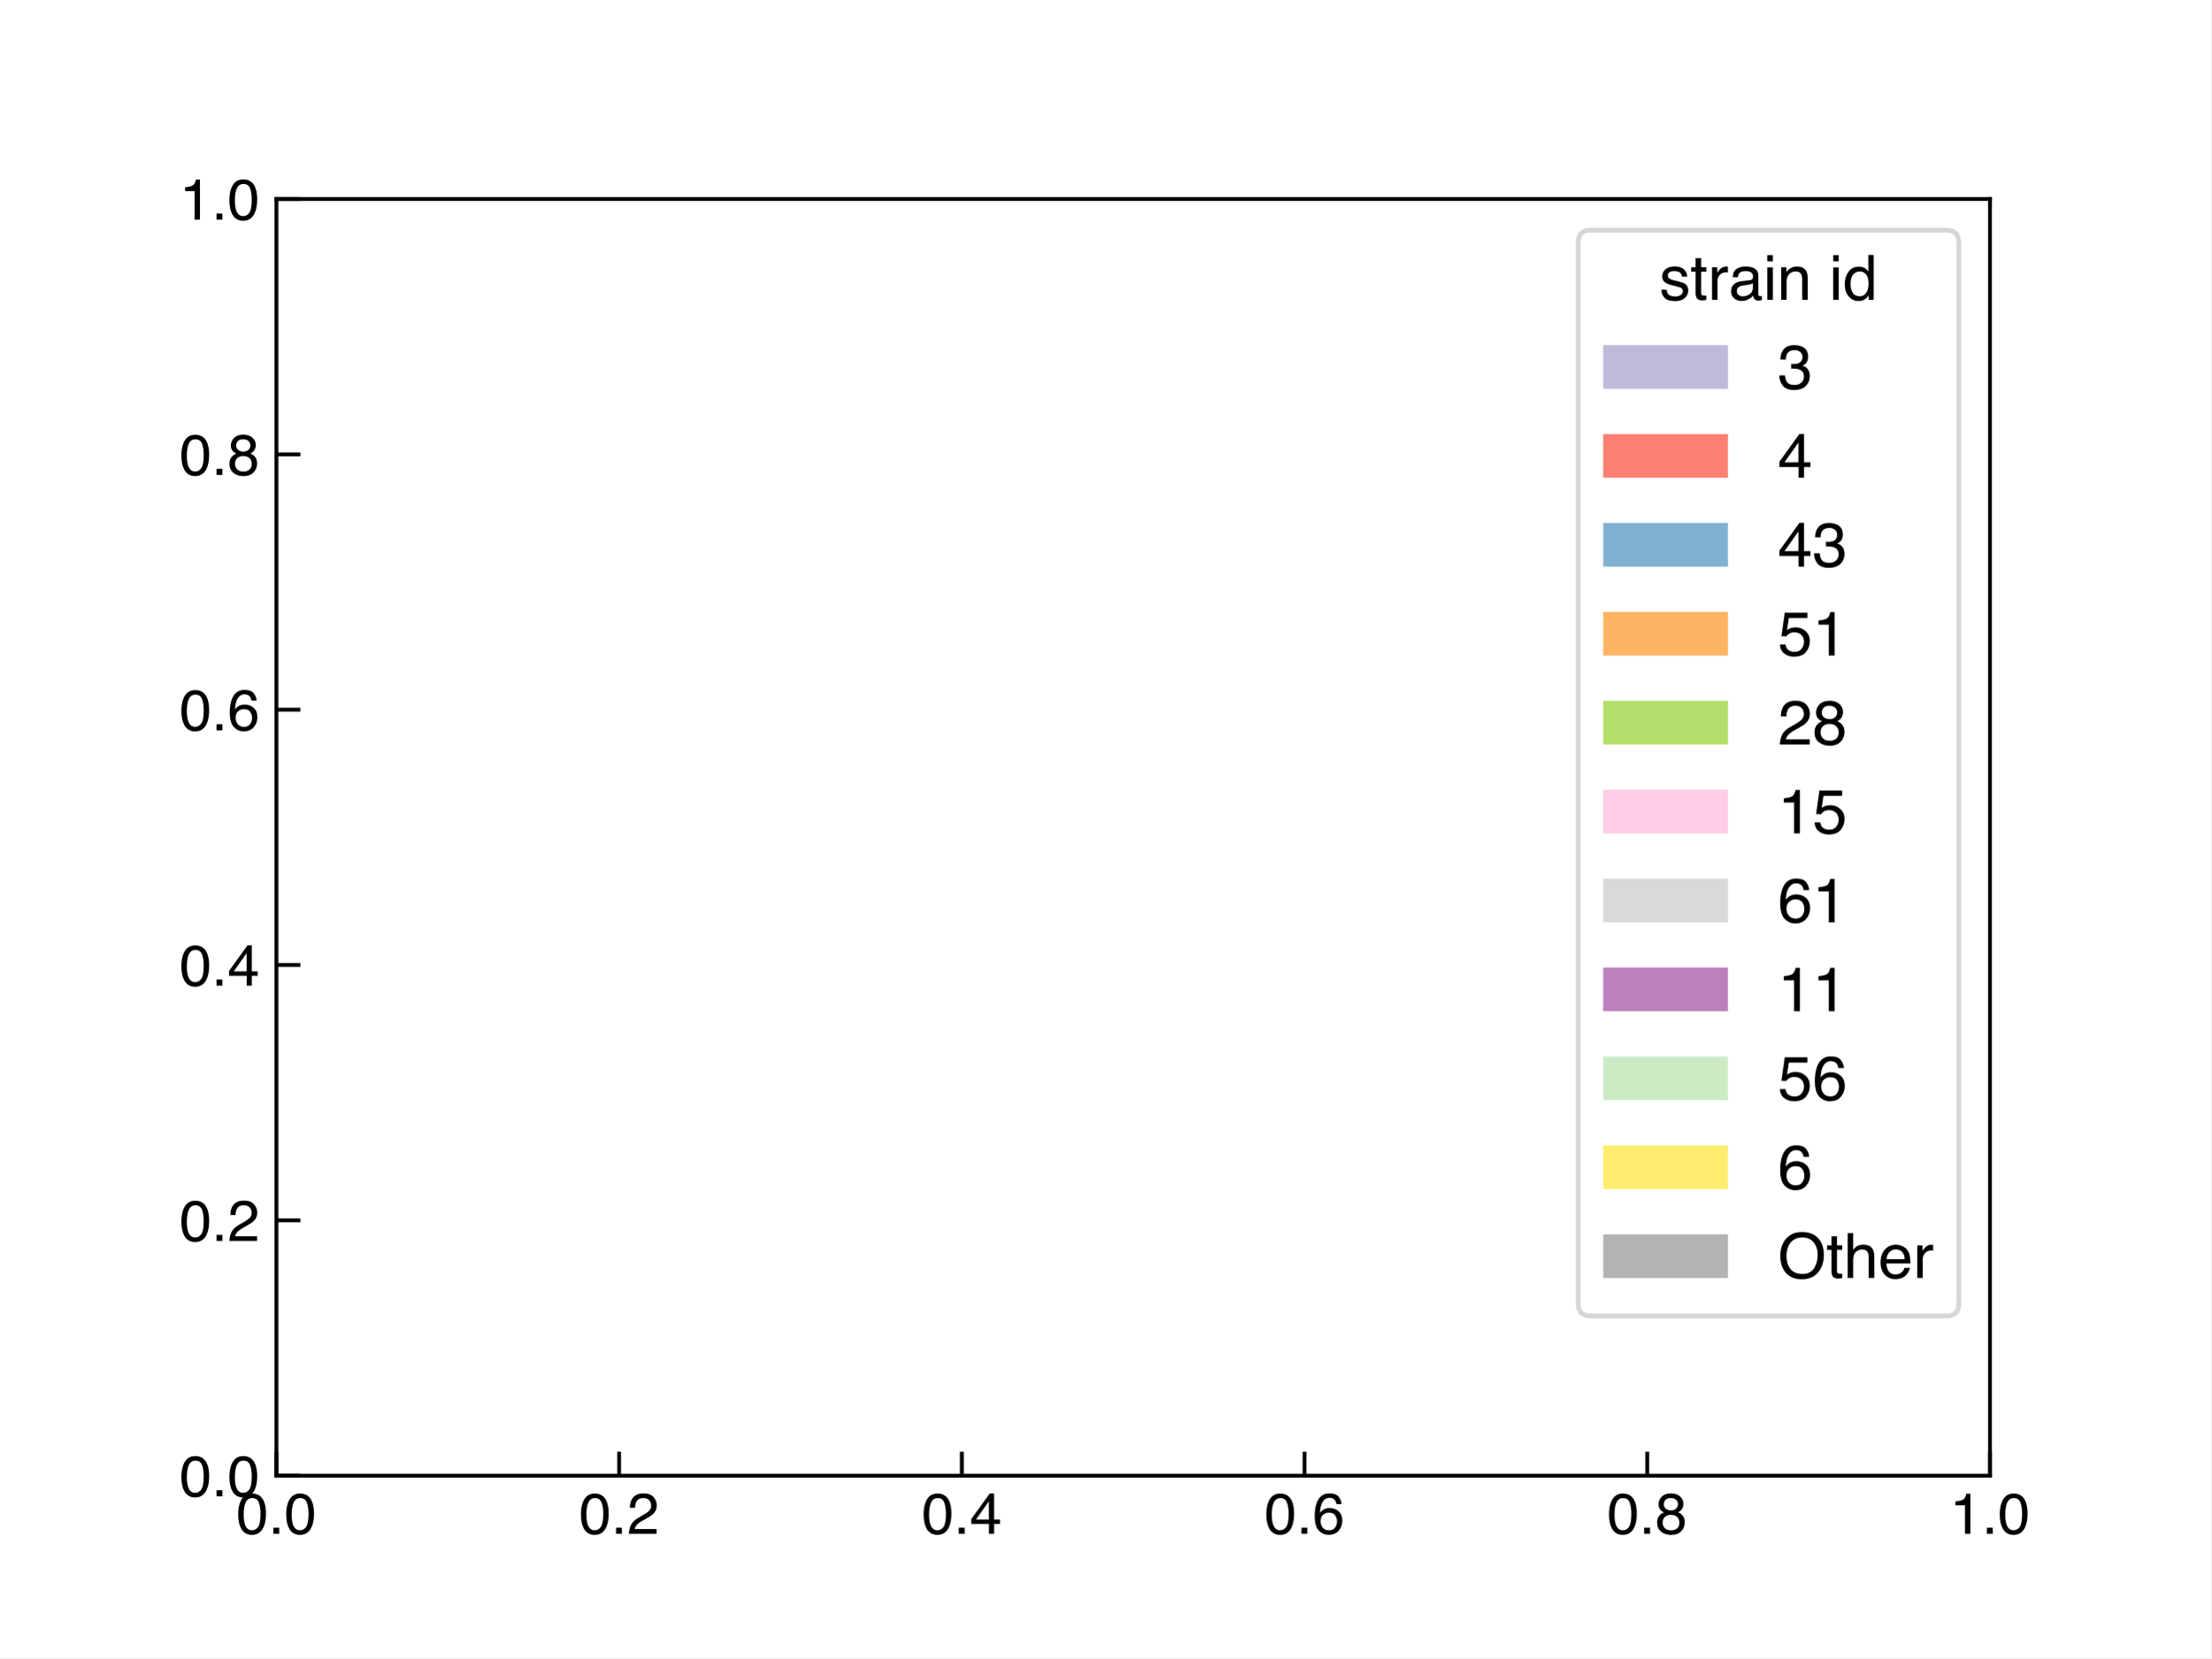
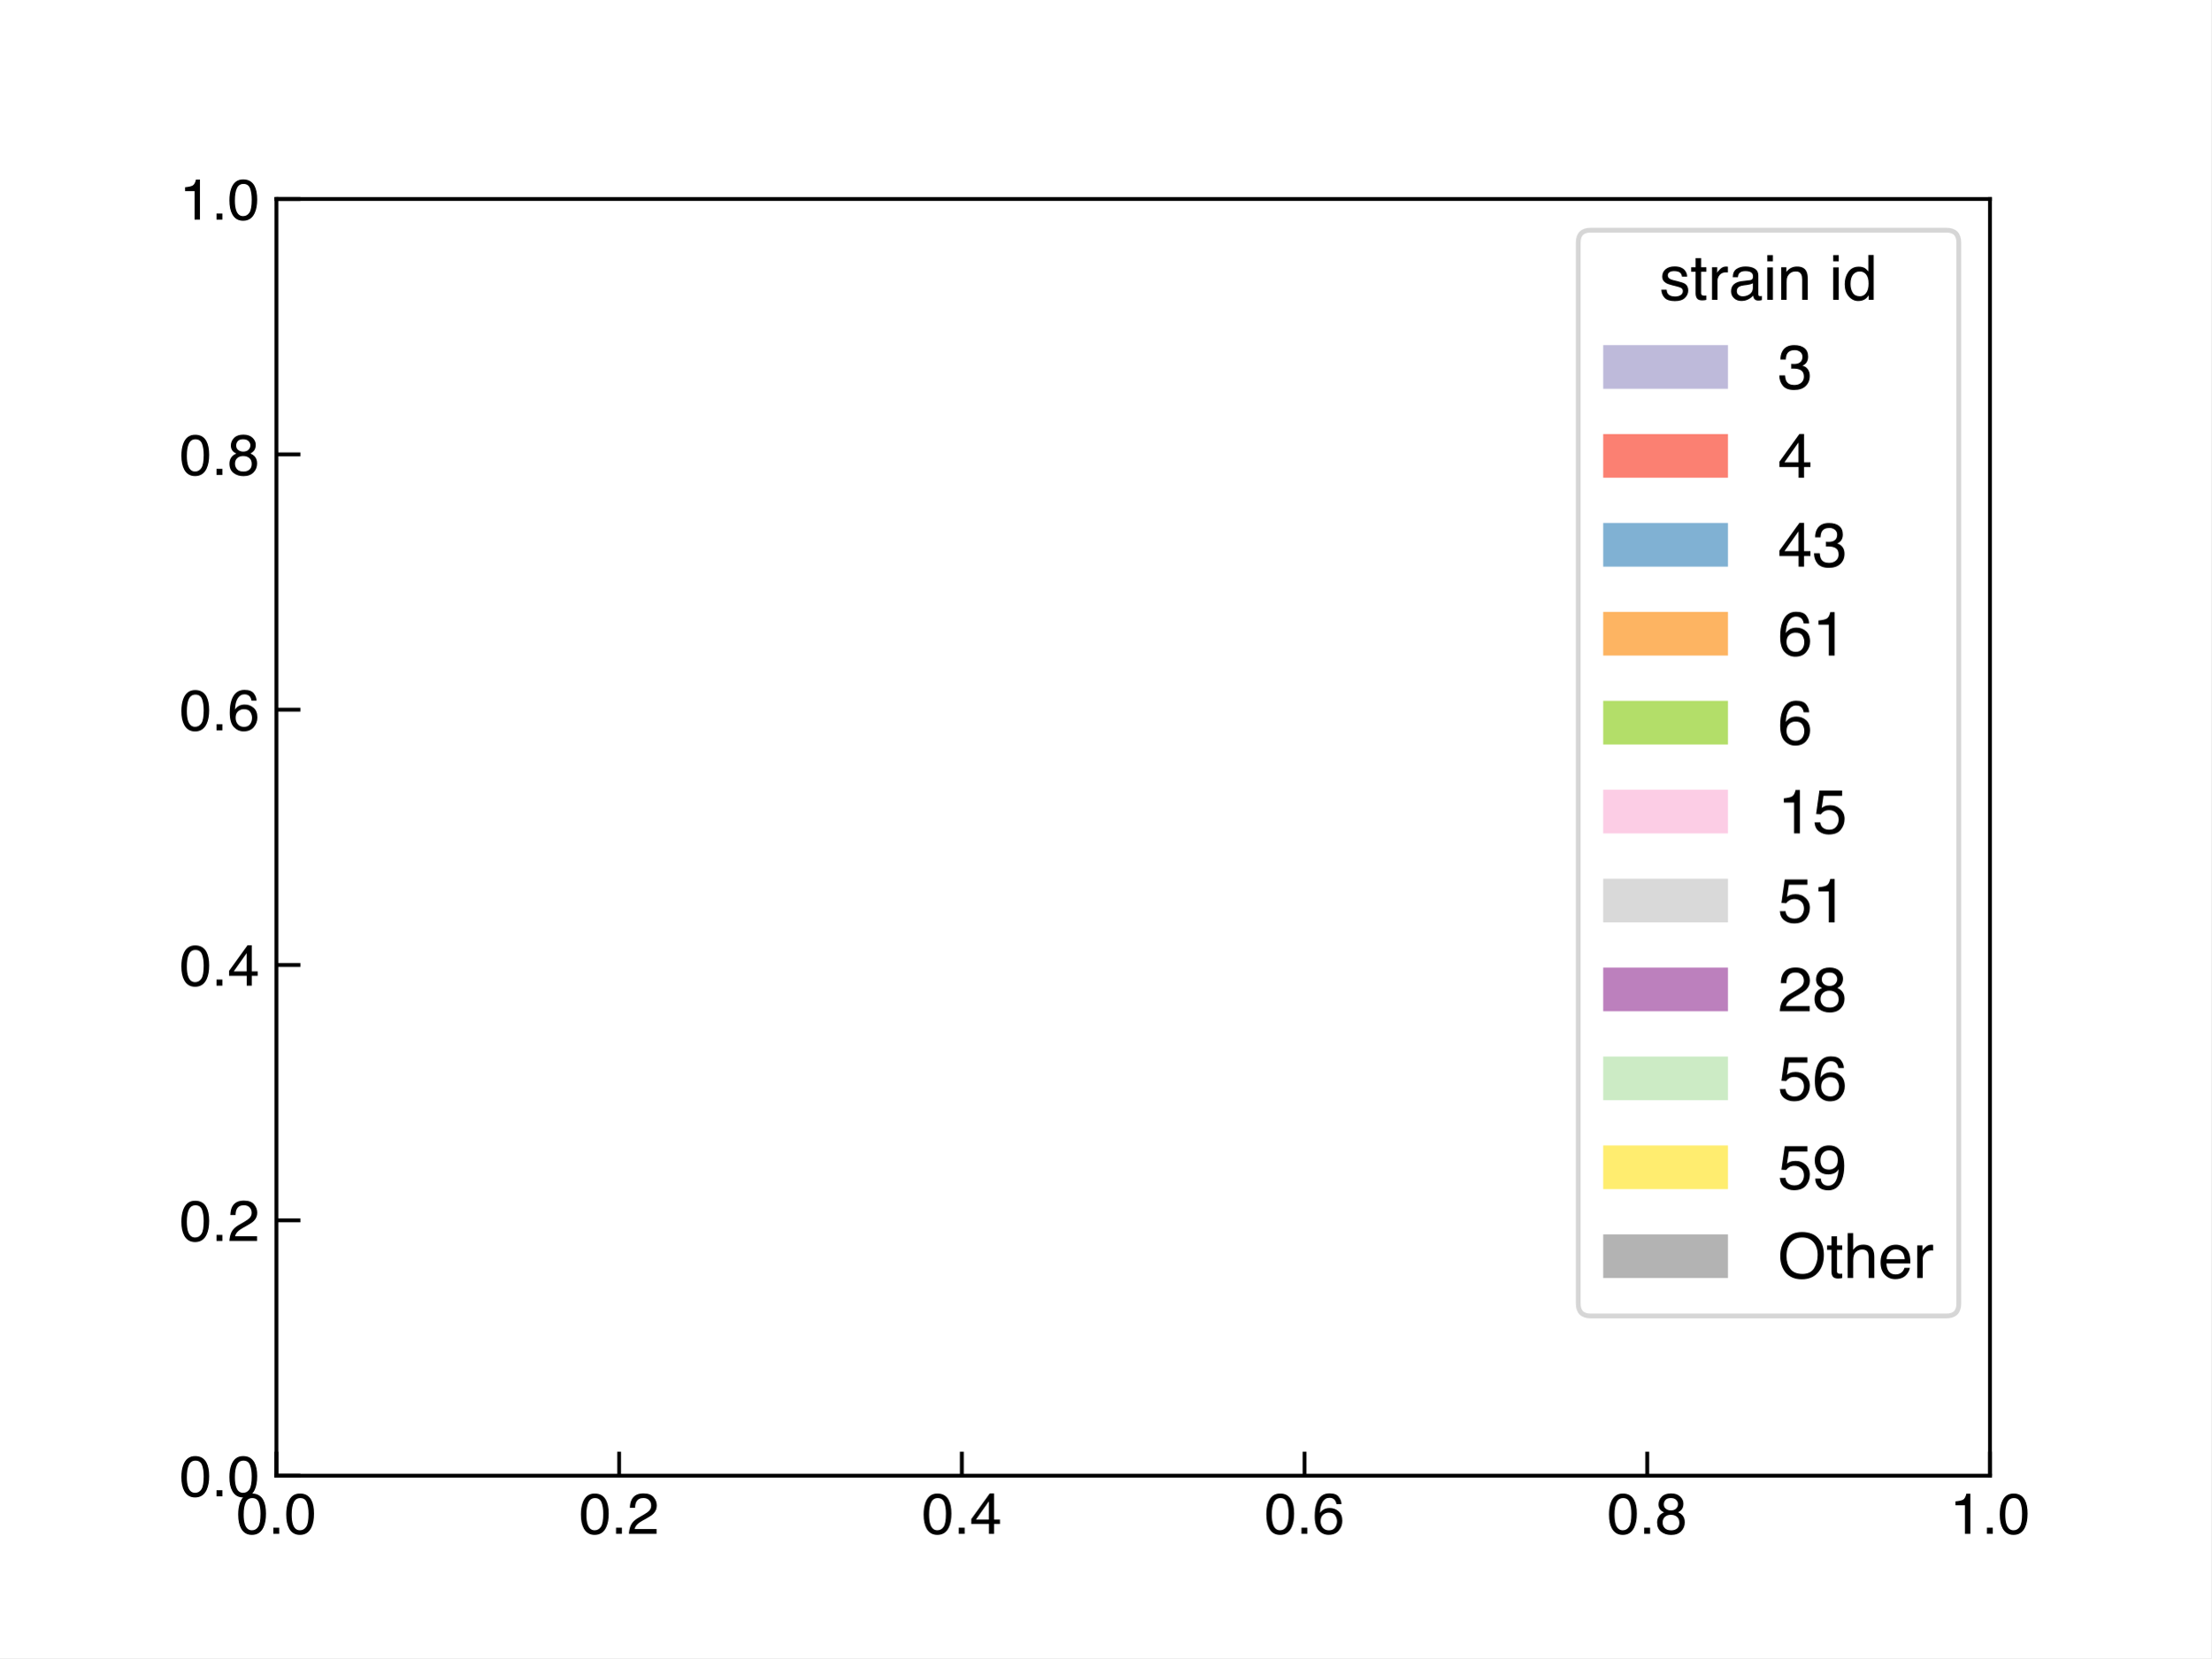
<svg xmlns="http://www.w3.org/2000/svg" xmlns:xlink="http://www.w3.org/1999/xlink" width="460.8pt" height="345.6pt" viewBox="0 0 460.8 345.6" version="1.1">
  <defs>
    <style type="text/css">*{stroke-linejoin: round; stroke-linecap: butt}</style>
  </defs>
  <g id="figure_1">
    <g id="patch_1">
      <path d="M 0 345.6  L 460.8 345.6  L 460.8 0  L 0 0  z " style="fill: #ffffff" />
    </g>
    <g id="axes_1">
      <g id="patch_2">
        <path d="M 57.6 307.584  L 414.72 307.584  L 414.72 41.472  L 57.6 41.472  z " style="fill: #ffffff" />
      </g>
      <g id="matplotlib.axis_1">
        <g id="xtick_1">
          <g id="line2d_1">
            <defs>
-               <path id="mbe879b4249" d="M 0 0  L 0 -5  " style="stroke: #000000; stroke-width: 0.8" />
-             </defs>
-             <g>
-               <use xlink:href="#mbe879b4249" x="57.6" y="307.584" style="stroke: #000000; stroke-width: 0.8" />
+               <path id="mee3a6f307b" d="M 0 0  L 0 -5  " style="stroke: #000000; stroke-width: 0.8" />
+             </defs>
+             <g>
+               <use xlink:href="#mee3a6f307b" x="57.6" y="307.584" style="stroke: #000000; stroke-width: 0.8" />
            </g>
          </g>
          <g id="text_1">
            <g transform="translate(49.26 319.6921) scale(0.12 -0.12)">
              <defs>
                <path id="Helvetica-30" d="M 1731 4475  Q 2600 4475 2988 3759  Q 3288 3206 3288 2244  Q 3288 1331 3016 734  Q 2622 -122 1728 -122  Q 922 -122 528 578  Q 200 1163 200 2147  Q 200 2909 397 3456  Q 766 4475 1731 4475  z M 1725 391  Q 2163 391 2422 778  Q 2681 1166 2681 2222  Q 2681 2984 2493 3476  Q 2306 3969 1766 3969  Q 1269 3969 1039 3501  Q 809 3034 809 2125  Q 809 1441 956 1025  Q 1181 391 1725 391  z " transform="scale(0.015625)" />
                <path id="Helvetica-2e" d="M 547 681  L 1200 681  L 1200 0  L 547 0  L 547 681  z " transform="scale(0.015625)" />
              </defs>
              <use xlink:href="#Helvetica-30" />
              <use xlink:href="#Helvetica-2e" transform="translate(55.61523 0)" />
              <use xlink:href="#Helvetica-30" transform="translate(83.39844 0)" />
            </g>
          </g>
        </g>
        <g id="xtick_2">
          <g id="line2d_2">
            <g>
-               <use xlink:href="#mbe879b4249" x="129.024" y="307.584" style="stroke: #000000; stroke-width: 0.8" />
+               <use xlink:href="#mee3a6f307b" x="129.024" y="307.584" style="stroke: #000000; stroke-width: 0.8" />
            </g>
          </g>
          <g id="text_2">
            <g transform="translate(120.684 319.6921) scale(0.12 -0.12)">
              <defs>
                <path id="Helvetica-32" d="M 200 0  Q 231 578 439 1006  Q 647 1434 1250 1784  L 1850 2131  Q 2253 2366 2416 2531  Q 2672 2791 2672 3125  Q 2672 3516 2437 3745  Q 2203 3975 1813 3975  Q 1234 3975 1013 3538  Q 894 3303 881 2888  L 309 2888  Q 319 3472 525 3841  Q 891 4491 1816 4491  Q 2584 4491 2939 4075  Q 3294 3659 3294 3150  Q 3294 2613 2916 2231  Q 2697 2009 2131 1694  L 1703 1456  Q 1397 1288 1222 1134  Q 909 863 828 531  L 3272 531  L 3272 0  L 200 0  z " transform="scale(0.015625)" />
              </defs>
              <use xlink:href="#Helvetica-30" />
              <use xlink:href="#Helvetica-2e" transform="translate(55.61523 0)" />
              <use xlink:href="#Helvetica-32" transform="translate(83.39844 0)" />
            </g>
          </g>
        </g>
        <g id="xtick_3">
          <g id="line2d_3">
            <g>
-               <use xlink:href="#mbe879b4249" x="200.448" y="307.584" style="stroke: #000000; stroke-width: 0.8" />
+               <use xlink:href="#mee3a6f307b" x="200.448" y="307.584" style="stroke: #000000; stroke-width: 0.8" />
            </g>
          </g>
          <g id="text_3">
            <g transform="translate(192.108 319.6921) scale(0.12 -0.12)">
              <defs>
                <path id="Helvetica-34" d="M 2116 1584  L 2116 3613  L 681 1584  L 2116 1584  z M 2125 0  L 2125 1094  L 163 1094  L 163 1644  L 2213 4488  L 2688 4488  L 2688 1584  L 3347 1584  L 3347 1094  L 2688 1094  L 2688 0  L 2125 0  z " transform="scale(0.015625)" />
              </defs>
              <use xlink:href="#Helvetica-30" />
              <use xlink:href="#Helvetica-2e" transform="translate(55.61523 0)" />
              <use xlink:href="#Helvetica-34" transform="translate(83.39844 0)" />
            </g>
          </g>
        </g>
        <g id="xtick_4">
          <g id="line2d_4">
            <g>
-               <use xlink:href="#mbe879b4249" x="271.872" y="307.584" style="stroke: #000000; stroke-width: 0.8" />
+               <use xlink:href="#mee3a6f307b" x="271.872" y="307.584" style="stroke: #000000; stroke-width: 0.8" />
            </g>
          </g>
          <g id="text_4">
            <g transform="translate(263.532 319.6921) scale(0.12 -0.12)">
              <defs>
                <path id="Helvetica-36" d="M 1872 4494  Q 2622 4494 2917 4105  Q 3213 3716 3213 3303  L 2656 3303  Q 2606 3569 2497 3719  Q 2294 4000 1881 4000  Q 1409 4000 1131 3564  Q 853 3128 822 2316  Q 1016 2600 1309 2741  Q 1578 2866 1909 2866  Q 2472 2866 2890 2506  Q 3309 2147 3309 1434  Q 3309 825 2912 354  Q 2516 -116 1781 -116  Q 1153 -116 697 361  Q 241 838 241 1966  Q 241 2800 444 3381  Q 834 4494 1872 4494  z M 1831 384  Q 2275 384 2495 682  Q 2716 981 2716 1388  Q 2716 1731 2519 2042  Q 2322 2353 1803 2353  Q 1441 2353 1167 2112  Q 894 1872 894 1388  Q 894 963 1142 673  Q 1391 384 1831 384  z " transform="scale(0.015625)" />
              </defs>
              <use xlink:href="#Helvetica-30" />
              <use xlink:href="#Helvetica-2e" transform="translate(55.61523 0)" />
              <use xlink:href="#Helvetica-36" transform="translate(83.39844 0)" />
            </g>
          </g>
        </g>
        <g id="xtick_5">
          <g id="line2d_5">
            <g>
-               <use xlink:href="#mbe879b4249" x="343.296" y="307.584" style="stroke: #000000; stroke-width: 0.8" />
+               <use xlink:href="#mee3a6f307b" x="343.296" y="307.584" style="stroke: #000000; stroke-width: 0.8" />
            </g>
          </g>
          <g id="text_5">
            <g transform="translate(334.956 319.6921) scale(0.12 -0.12)">
              <defs>
                <path id="Helvetica-38" d="M 1741 2600  Q 2113 2600 2322 2808  Q 2531 3016 2531 3303  Q 2531 3553 2331 3762  Q 2131 3972 1722 3972  Q 1316 3972 1134 3762  Q 953 3553 953 3272  Q 953 2956 1187 2778  Q 1422 2600 1741 2600  z M 1775 384  Q 2166 384 2423 595  Q 2681 806 2681 1225  Q 2681 1659 2415 1884  Q 2150 2109 1734 2109  Q 1331 2109 1076 1879  Q 822 1650 822 1244  Q 822 894 1055 639  Q 1288 384 1775 384  z M 975 2384  Q 741 2484 609 2619  Q 363 2869 363 3269  Q 363 3769 725 4128  Q 1088 4488 1753 4488  Q 2397 4488 2762 4148  Q 3128 3809 3128 3356  Q 3128 2938 2916 2678  Q 2797 2531 2547 2391  Q 2825 2263 2984 2097  Q 3281 1784 3281 1284  Q 3281 694 2884 283  Q 2488 -128 1763 -128  Q 1109 -128 657 226  Q 206 581 206 1256  Q 206 1653 400 1942  Q 594 2231 975 2384  z " transform="scale(0.015625)" />
              </defs>
              <use xlink:href="#Helvetica-30" />
              <use xlink:href="#Helvetica-2e" transform="translate(55.61523 0)" />
              <use xlink:href="#Helvetica-38" transform="translate(83.39844 0)" />
            </g>
          </g>
        </g>
        <g id="xtick_6">
          <g id="line2d_6">
            <g>
-               <use xlink:href="#mbe879b4249" x="414.72" y="307.584" style="stroke: #000000; stroke-width: 0.8" />
+               <use xlink:href="#mee3a6f307b" x="414.72" y="307.584" style="stroke: #000000; stroke-width: 0.8" />
            </g>
          </g>
          <g id="text_6">
            <g transform="translate(406.38 319.6921) scale(0.12 -0.12)">
              <defs>
                <path id="Helvetica-31" d="M 613 3169  L 613 3600  Q 1222 3659 1462 3798  Q 1703 3938 1822 4456  L 2266 4456  L 2266 0  L 1666 0  L 1666 3169  L 613 3169  z " transform="scale(0.015625)" />
              </defs>
              <use xlink:href="#Helvetica-31" />
              <use xlink:href="#Helvetica-2e" transform="translate(55.61523 0)" />
              <use xlink:href="#Helvetica-30" transform="translate(83.39844 0)" />
            </g>
          </g>
        </g>
      </g>
      <g id="matplotlib.axis_2">
        <g id="ytick_1">
          <g id="line2d_7">
            <defs>
-               <path id="ma6e9a84798" d="M 0 0  L 5 0  " style="stroke: #000000; stroke-width: 0.8" />
-             </defs>
-             <g>
-               <use xlink:href="#ma6e9a84798" x="57.6" y="307.584" style="stroke: #000000; stroke-width: 0.8" />
+               <path id="m9ff4dca949" d="M 0 0  L 5 0  " style="stroke: #000000; stroke-width: 0.8" />
+             </defs>
+             <g>
+               <use xlink:href="#m9ff4dca949" x="57.6" y="307.584" style="stroke: #000000; stroke-width: 0.8" />
            </g>
          </g>
          <g id="text_7">
            <g transform="translate(37.42 311.8881) scale(0.12 -0.12)">
              <use xlink:href="#Helvetica-30" />
              <use xlink:href="#Helvetica-2e" transform="translate(55.61523 0)" />
              <use xlink:href="#Helvetica-30" transform="translate(83.39844 0)" />
            </g>
          </g>
        </g>
        <g id="ytick_2">
          <g id="line2d_8">
            <g>
-               <use xlink:href="#ma6e9a84798" x="57.6" y="254.362" style="stroke: #000000; stroke-width: 0.8" />
+               <use xlink:href="#m9ff4dca949" x="57.6" y="254.362" style="stroke: #000000; stroke-width: 0.8" />
            </g>
          </g>
          <g id="text_8">
            <g transform="translate(37.42 258.6657) scale(0.12 -0.12)">
              <use xlink:href="#Helvetica-30" />
              <use xlink:href="#Helvetica-2e" transform="translate(55.61523 0)" />
              <use xlink:href="#Helvetica-32" transform="translate(83.39844 0)" />
            </g>
          </g>
        </g>
        <g id="ytick_3">
          <g id="line2d_9">
            <g>
-               <use xlink:href="#ma6e9a84798" x="57.6" y="201.139" style="stroke: #000000; stroke-width: 0.8" />
+               <use xlink:href="#m9ff4dca949" x="57.6" y="201.139" style="stroke: #000000; stroke-width: 0.8" />
            </g>
          </g>
          <g id="text_9">
            <g transform="translate(37.42 205.4433) scale(0.12 -0.12)">
              <use xlink:href="#Helvetica-30" />
              <use xlink:href="#Helvetica-2e" transform="translate(55.61523 0)" />
              <use xlink:href="#Helvetica-34" transform="translate(83.39844 0)" />
            </g>
          </g>
        </g>
        <g id="ytick_4">
          <g id="line2d_10">
            <g>
-               <use xlink:href="#ma6e9a84798" x="57.6" y="147.917" style="stroke: #000000; stroke-width: 0.8" />
+               <use xlink:href="#m9ff4dca949" x="57.6" y="147.917" style="stroke: #000000; stroke-width: 0.8" />
            </g>
          </g>
          <g id="text_10">
            <g transform="translate(37.42 152.2209) scale(0.12 -0.12)">
              <use xlink:href="#Helvetica-30" />
              <use xlink:href="#Helvetica-2e" transform="translate(55.61523 0)" />
              <use xlink:href="#Helvetica-36" transform="translate(83.39844 0)" />
            </g>
          </g>
        </g>
        <g id="ytick_5">
          <g id="line2d_11">
            <g>
-               <use xlink:href="#ma6e9a84798" x="57.6" y="94.694" style="stroke: #000000; stroke-width: 0.8" />
+               <use xlink:href="#m9ff4dca949" x="57.6" y="94.694" style="stroke: #000000; stroke-width: 0.8" />
            </g>
          </g>
          <g id="text_11">
            <g transform="translate(37.42 98.99846) scale(0.12 -0.12)">
              <use xlink:href="#Helvetica-30" />
              <use xlink:href="#Helvetica-2e" transform="translate(55.61523 0)" />
              <use xlink:href="#Helvetica-38" transform="translate(83.39844 0)" />
            </g>
          </g>
        </g>
        <g id="ytick_6">
          <g id="line2d_12">
            <g>
-               <use xlink:href="#ma6e9a84798" x="57.6" y="41.472" style="stroke: #000000; stroke-width: 0.8" />
+               <use xlink:href="#m9ff4dca949" x="57.6" y="41.472" style="stroke: #000000; stroke-width: 0.8" />
            </g>
          </g>
          <g id="text_12">
            <g transform="translate(37.42 45.77606) scale(0.12 -0.12)">
              <use xlink:href="#Helvetica-31" />
              <use xlink:href="#Helvetica-2e" transform="translate(55.61523 0)" />
              <use xlink:href="#Helvetica-30" transform="translate(83.39844 0)" />
            </g>
          </g>
        </g>
      </g>
      <g id="patch_3">
        <path d="M 57.6 307.584  L 57.6 41.472  " style="fill: none; stroke: #000000; stroke-width: 0.8; stroke-linejoin: miter; stroke-linecap: square" />
      </g>
      <g id="patch_4">
        <path d="M 414.72 307.584  L 414.72 41.472  " style="fill: none; stroke: #000000; stroke-width: 0.8; stroke-linejoin: miter; stroke-linecap: square" />
      </g>
      <g id="patch_5">
        <path d="M 57.6 307.584  L 414.72 307.584  " style="fill: none; stroke: #000000; stroke-width: 0.8; stroke-linejoin: miter; stroke-linecap: square" />
      </g>
      <g id="patch_6">
        <path d="M 57.6 41.472  L 414.72 41.472  " style="fill: none; stroke: #000000; stroke-width: 0.8; stroke-linejoin: miter; stroke-linecap: square" />
      </g>
      <g id="legend_1">
        <g id="patch_7">
          <path d="M 331.51 274.294  L 405.62 274.294  Q 408.22 274.294 408.22 271.694  L 408.22 50.572  Q 408.22 47.972 405.62 47.972  L 331.51 47.972  Q 328.91 47.972 328.91 50.572  L 328.91 271.694  Q 328.91 274.294 331.51 274.294  z " style="fill: #ffffff; opacity: 0.8; stroke: #cccccc; stroke-linejoin: miter" />
        </g>
        <g id="text_13">
          <g transform="translate(345.8068 62.49747) scale(0.13 -0.13)">
            <defs>
              <path id="Helvetica-73" d="M 747 1050  Q 772 769 888 619  Q 1100 347 1625 347  Q 1938 347 2175 483  Q 2413 619 2413 903  Q 2413 1119 2222 1231  Q 2100 1300 1741 1391  L 1294 1503  Q 866 1609 663 1741  Q 300 1969 300 2372  Q 300 2847 642 3140  Q 984 3434 1563 3434  Q 2319 3434 2653 2991  Q 2863 2709 2856 2384  L 2325 2384  Q 2309 2575 2191 2731  Q 1997 2953 1519 2953  Q 1200 2953 1036 2831  Q 872 2709 872 2509  Q 872 2291 1088 2159  Q 1213 2081 1456 2022  L 1828 1931  Q 2434 1784 2641 1647  Q 2969 1431 2969 969  Q 2969 522 2630 197  Q 2291 -128 1597 -128  Q 850 -128 539 211  Q 228 550 206 1050  L 747 1050  z M 1578 3428  L 1578 3428  z " transform="scale(0.015625)" />
              <path id="Helvetica-74" d="M 525 4281  L 1094 4281  L 1094 3347  L 1628 3347  L 1628 2888  L 1094 2888  L 1094 703  Q 1094 528 1213 469  Q 1278 434 1431 434  Q 1472 434 1519 436  Q 1566 438 1628 444  L 1628 0  Q 1531 -28 1426 -40  Q 1322 -53 1200 -53  Q 806 -53 665 148  Q 525 350 525 672  L 525 2888  L 72 2888  L 72 3347  L 525 3347  L 525 4281  z " transform="scale(0.015625)" />
              <path id="Helvetica-72" d="M 428 3347  L 963 3347  L 963 2769  Q 1028 2938 1284 3180  Q 1541 3422 1875 3422  Q 1891 3422 1928 3419  Q 1966 3416 2056 3406  L 2056 2813  Q 2006 2822 1964 2825  Q 1922 2828 1872 2828  Q 1447 2828 1219 2554  Q 991 2281 991 1925  L 991 0  L 428 0  L 428 3347  z " transform="scale(0.015625)" />
              <path id="Helvetica-61" d="M 844 891  Q 844 647 1022 506  Q 1200 366 1444 366  Q 1741 366 2019 503  Q 2488 731 2488 1250  L 2488 1703  Q 2384 1638 2221 1594  Q 2059 1550 1903 1531  L 1563 1488  Q 1256 1447 1103 1359  Q 844 1213 844 891  z M 2206 2028  Q 2400 2053 2466 2191  Q 2503 2266 2503 2406  Q 2503 2694 2298 2823  Q 2094 2953 1713 2953  Q 1272 2953 1088 2716  Q 984 2584 953 2325  L 428 2325  Q 444 2944 830 3186  Q 1216 3428 1725 3428  Q 2316 3428 2684 3203  Q 3050 2978 3050 2503  L 3050 575  Q 3050 488 3086 434  Q 3122 381 3238 381  Q 3275 381 3322 386  Q 3369 391 3422 400  L 3422 -16  Q 3291 -53 3222 -62  Q 3153 -72 3034 -72  Q 2744 -72 2613 134  Q 2544 244 2516 444  Q 2344 219 2022 53  Q 1700 -113 1313 -113  Q 847 -113 551 170  Q 256 453 256 878  Q 256 1344 547 1600  Q 838 1856 1309 1916  L 2206 2028  z M 1741 3428  L 1741 3428  z " transform="scale(0.015625)" />
              <path id="Helvetica-69" d="M 413 3331  L 984 3331  L 984 0  L 413 0  L 413 3331  z M 413 4591  L 984 4591  L 984 3953  L 413 3953  L 413 4591  z " transform="scale(0.015625)" />
              <path id="Helvetica-6e" d="M 413 3347  L 947 3347  L 947 2872  Q 1184 3166 1450 3294  Q 1716 3422 2041 3422  Q 2753 3422 3003 2925  Q 3141 2653 3141 2147  L 3141 0  L 2569 0  L 2569 2109  Q 2569 2416 2478 2603  Q 2328 2916 1934 2916  Q 1734 2916 1606 2875  Q 1375 2806 1200 2600  Q 1059 2434 1017 2257  Q 975 2081 975 1753  L 975 0  L 413 0  L 413 3347  z M 1734 3428  L 1734 3428  z " transform="scale(0.015625)" />
              <path id="Helvetica-20" transform="scale(0.015625)" />
              <path id="Helvetica-64" d="M 769 1634  Q 769 1097 997 734  Q 1225 372 1728 372  Q 2119 372 2370 708  Q 2622 1044 2622 1672  Q 2622 2306 2362 2611  Q 2103 2916 1722 2916  Q 1297 2916 1033 2591  Q 769 2266 769 1634  z M 1616 3406  Q 2000 3406 2259 3244  Q 2409 3150 2600 2916  L 2600 4606  L 3141 4606  L 3141 0  L 2634 0  L 2634 466  Q 2438 156 2169 18  Q 1900 -119 1553 -119  Q 994 -119 584 351  Q 175 822 175 1603  Q 175 2334 548 2870  Q 922 3406 1616 3406  z " transform="scale(0.015625)" />
            </defs>
            <use xlink:href="#Helvetica-73" />
            <use xlink:href="#Helvetica-74" transform="translate(50 0)" />
            <use xlink:href="#Helvetica-72" transform="translate(77.7832 0)" />
            <use xlink:href="#Helvetica-61" transform="translate(111.084 0)" />
            <use xlink:href="#Helvetica-69" transform="translate(166.6992 0)" />
            <use xlink:href="#Helvetica-6e" transform="translate(188.916 0)" />
            <use xlink:href="#Helvetica-20" transform="translate(244.5312 0)" />
            <use xlink:href="#Helvetica-69" transform="translate(272.3145 0)" />
            <use xlink:href="#Helvetica-64" transform="translate(294.5312 0)" />
          </g>
        </g>
        <g id="patch_8">
          <path d="M 334.11 81.033  L 360.11 81.033  L 360.11 71.933  L 334.11 71.933  z " style="fill: #bebada" />
        </g>
        <g id="text_14">
          <g transform="translate(370.5098 81.03262) scale(0.13 -0.13)">
            <defs>
              <path id="Helvetica-33" d="M 1663 -122  Q 869 -122 511 314  Q 153 750 153 1375  L 741 1375  Q 778 941 903 744  Q 1122 391 1694 391  Q 2138 391 2406 628  Q 2675 866 2675 1241  Q 2675 1703 2392 1887  Q 2109 2072 1606 2072  Q 1550 2072 1492 2070  Q 1434 2069 1375 2066  L 1375 2563  Q 1463 2553 1522 2550  Q 1581 2547 1650 2547  Q 1966 2547 2169 2647  Q 2525 2822 2525 3272  Q 2525 3606 2287 3787  Q 2050 3969 1734 3969  Q 1172 3969 956 3594  Q 838 3388 822 3006  L 266 3006  Q 266 3506 466 3856  Q 809 4481 1675 4481  Q 2359 4481 2734 4176  Q 3109 3872 3109 3294  Q 3109 2881 2888 2625  Q 2750 2466 2531 2375  Q 2884 2278 3082 2001  Q 3281 1725 3281 1325  Q 3281 684 2859 281  Q 2438 -122 1663 -122  z " transform="scale(0.015625)" />
            </defs>
            <use xlink:href="#Helvetica-33" />
          </g>
        </g>
        <g id="patch_9">
          <path d="M 334.11 99.568  L 360.11 99.568  L 360.11 90.468  L 334.11 90.468  z " style="fill: #fb8072" />
        </g>
        <g id="text_15">
          <g transform="translate(370.5098 99.56778) scale(0.13 -0.13)">
            <use xlink:href="#Helvetica-34" />
          </g>
        </g>
        <g id="patch_10">
          <path d="M 334.11 118.103  L 360.11 118.103  L 360.11 109.003  L 334.11 109.003  z " style="fill: #80b1d3" />
        </g>
        <g id="text_16">
          <g transform="translate(370.5098 118.1029) scale(0.13 -0.13)">
            <use xlink:href="#Helvetica-34" />
            <use xlink:href="#Helvetica-33" transform="translate(55.61523 0)" />
          </g>
        </g>
        <g id="patch_11">
          <path d="M 334.11 136.638  L 360.11 136.638  L 360.11 127.538  L 334.11 127.538  z " style="fill: #fdb462" />
        </g>
        <g id="text_17">
          <g transform="translate(370.5098 136.6381) scale(0.13 -0.13)">
+             <use xlink:href="#Helvetica-36" />
+             <use xlink:href="#Helvetica-31" transform="translate(55.61523 0)" />
+           </g>
+         </g>
+         <g id="patch_12">
+           <path d="M 334.11 155.173  L 360.11 155.173  L 360.11 146.073  L 334.11 146.073  z " style="fill: #b3de69" />
+         </g>
+         <g id="text_18">
+           <g transform="translate(370.5098 155.1732) scale(0.13 -0.13)">
+             <use xlink:href="#Helvetica-36" />
+           </g>
+         </g>
+         <g id="patch_13">
+           <path d="M 334.11 173.708  L 360.11 173.708  L 360.11 164.608  L 334.11 164.608  z " style="fill: #fccde5" />
+         </g>
+         <g id="text_19">
+           <g transform="translate(370.5098 173.7084) scale(0.13 -0.13)">
            <defs>
              <path id="Helvetica-35" d="M 791 1141  Q 847 659 1238 475  Q 1438 381 1700 381  Q 2200 381 2440 700  Q 2681 1019 2681 1406  Q 2681 1875 2395 2131  Q 2109 2388 1709 2388  Q 1419 2388 1211 2275  Q 1003 2163 856 1963  L 369 1991  L 709 4400  L 3034 4400  L 3034 3856  L 1131 3856  L 941 2613  Q 1097 2731 1238 2791  Q 1488 2894 1816 2894  Q 2431 2894 2859 2497  Q 3288 2100 3288 1491  Q 3288 856 2895 371  Q 2503 -113 1644 -113  Q 1097 -113 676 195  Q 256 503 206 1141  L 791 1141  z " transform="scale(0.015625)" />
            </defs>
+             <use xlink:href="#Helvetica-31" />
+             <use xlink:href="#Helvetica-35" transform="translate(55.61523 0)" />
+           </g>
+         </g>
+         <g id="patch_14">
+           <path d="M 334.11 192.244  L 360.11 192.244  L 360.11 183.144  L 334.11 183.144  z " style="fill: #d9d9d9" />
+         </g>
+         <g id="text_20">
+           <g transform="translate(370.5098 192.2436) scale(0.13 -0.13)">
            <use xlink:href="#Helvetica-35" />
            <use xlink:href="#Helvetica-31" transform="translate(55.61523 0)" />
          </g>
        </g>
-         <g id="patch_12">
-           <path d="M 334.11 155.173  L 360.11 155.173  L 360.11 146.073  L 334.11 146.073  z " style="fill: #b3de69" />
-         </g>
-         <g id="text_18">
-           <g transform="translate(370.5098 155.1732) scale(0.13 -0.13)">
+         <g id="patch_15">
+           <path d="M 334.11 210.779  L 360.11 210.779  L 360.11 201.679  L 334.11 201.679  z " style="fill: #bc80bd" />
+         </g>
+         <g id="text_21">
+           <g transform="translate(370.5098 210.7787) scale(0.13 -0.13)">
            <use xlink:href="#Helvetica-32" />
            <use xlink:href="#Helvetica-38" transform="translate(55.61523 0)" />
-           </g>
-         </g>
-         <g id="patch_13">
-           <path d="M 334.11 173.708  L 360.11 173.708  L 360.11 164.608  L 334.11 164.608  z " style="fill: #fccde5" />
-         </g>
-         <g id="text_19">
-           <g transform="translate(370.5098 173.7084) scale(0.13 -0.13)">
-             <use xlink:href="#Helvetica-31" />
-             <use xlink:href="#Helvetica-35" transform="translate(55.61523 0)" />
-           </g>
-         </g>
-         <g id="patch_14">
-           <path d="M 334.11 192.244  L 360.11 192.244  L 360.11 183.144  L 334.11 183.144  z " style="fill: #d9d9d9" />
-         </g>
-         <g id="text_20">
-           <g transform="translate(370.5098 192.2436) scale(0.13 -0.13)">
-             <use xlink:href="#Helvetica-36" />
-             <use xlink:href="#Helvetica-31" transform="translate(55.61523 0)" />
-           </g>
-         </g>
-         <g id="patch_15">
-           <path d="M 334.11 210.779  L 360.11 210.779  L 360.11 201.679  L 334.11 201.679  z " style="fill: #bc80bd" />
-         </g>
-         <g id="text_21">
-           <g transform="translate(370.5098 210.7787) scale(0.13 -0.13)">
-             <use xlink:href="#Helvetica-31" />
-             <use xlink:href="#Helvetica-31" transform="translate(55.61523 0)" />
          </g>
        </g>
        <g id="patch_16">
          <path d="M 334.11 229.314  L 360.11 229.314  L 360.11 220.214  L 334.11 220.214  z " style="fill: #ccebc5" />
        </g>
        <g id="text_22">
          <g transform="translate(370.5098 229.3139) scale(0.13 -0.13)">
            <use xlink:href="#Helvetica-35" />
            <use xlink:href="#Helvetica-36" transform="translate(55.61523 0)" />
          </g>
        </g>
        <g id="patch_17">
          <path d="M 334.11 247.849  L 360.11 247.849  L 360.11 238.749  L 334.11 238.749  z " style="fill: #ffed6f" />
        </g>
        <g id="text_23">
          <g transform="translate(370.5098 247.849) scale(0.13 -0.13)">
-             <use xlink:href="#Helvetica-36" />
+             <defs>
+               <path id="Helvetica-39" d="M 850 1081  Q 875 616 1209 438  Q 1381 344 1597 344  Q 2000 344 2284 680  Q 2569 1016 2688 2044  Q 2500 1747 2223 1626  Q 1947 1506 1628 1506  Q 981 1506 604 1909  Q 228 2313 228 2947  Q 228 3556 600 4018  Q 972 4481 1697 4481  Q 2675 4481 3047 3600  Q 3253 3116 3253 2388  Q 3253 1566 3006 931  Q 2597 -125 1619 -125  Q 963 -125 622 219  Q 281 563 281 1081  L 850 1081  z M 1703 2000  Q 2038 2000 2314 2220  Q 2591 2441 2591 2991  Q 2591 3484 2342 3726  Q 2094 3969 1709 3969  Q 1297 3969 1055 3692  Q 813 3416 813 2953  Q 813 2516 1025 2258  Q 1238 2000 1703 2000  z " transform="scale(0.015625)" />
+             </defs>
+             <use xlink:href="#Helvetica-35" />
+             <use xlink:href="#Helvetica-39" transform="translate(55.61523 0)" />
          </g>
        </g>
        <g id="patch_18">
          <path d="M 334.11 266.384  L 360.11 266.384  L 360.11 257.284  L 334.11 257.284  z " style="fill: #b3b3b3" />
        </g>
        <g id="text_24">
          <g transform="translate(370.5098 266.3842) scale(0.13 -0.13)">
            <defs>
              <path id="Helvetica-4f" d="M 2469 4716  Q 3684 4716 4269 3934  Q 4725 3325 4725 2375  Q 4725 1347 4203 666  Q 3591 -134 2456 -134  Q 1397 -134 791 566  Q 250 1241 250 2272  Q 250 3203 713 3866  Q 1306 4716 2469 4716  z M 2531 422  Q 3353 422 3720 1011  Q 4088 1600 4088 2366  Q 4088 3175 3664 3669  Q 3241 4163 2506 4163  Q 1794 4163 1344 3673  Q 894 3184 894 2231  Q 894 1469 1280 945  Q 1666 422 2531 422  z M 2488 4716  L 2488 4716  z " transform="scale(0.015625)" />
              <path id="Helvetica-68" d="M 413 4606  L 975 4606  L 975 2894  Q 1175 3147 1334 3250  Q 1606 3428 2013 3428  Q 2741 3428 3000 2919  Q 3141 2641 3141 2147  L 3141 0  L 2563 0  L 2563 2109  Q 2563 2478 2469 2650  Q 2316 2925 1894 2925  Q 1544 2925 1259 2684  Q 975 2444 975 1775  L 975 0  L 413 0  L 413 4606  z " transform="scale(0.015625)" />
              <path id="Helvetica-65" d="M 1806 3422  Q 2163 3422 2497 3255  Q 2831 3088 3006 2822  Q 3175 2569 3231 2231  Q 3281 2000 3281 1494  L 828 1494  Q 844 984 1069 676  Q 1294 369 1766 369  Q 2206 369 2469 659  Q 2619 828 2681 1050  L 3234 1050  Q 3213 866 3089 639  Q 2966 413 2813 269  Q 2556 19 2178 -69  Q 1975 -119 1719 -119  Q 1094 -119 659 336  Q 225 791 225 1609  Q 225 2416 662 2919  Q 1100 3422 1806 3422  z M 2703 1941  Q 2669 2306 2544 2525  Q 2313 2931 1772 2931  Q 1384 2931 1121 2651  Q 859 2372 844 1941  L 2703 1941  z M 1753 3428  L 1753 3428  z " transform="scale(0.015625)" />
            </defs>
            <use xlink:href="#Helvetica-4f" />
            <use xlink:href="#Helvetica-74" transform="translate(77.7832 0)" />
            <use xlink:href="#Helvetica-68" transform="translate(105.5664 0)" />
            <use xlink:href="#Helvetica-65" transform="translate(161.1816 0)" />
            <use xlink:href="#Helvetica-72" transform="translate(216.7969 0)" />
          </g>
        </g>
      </g>
    </g>
  </g>
</svg>
